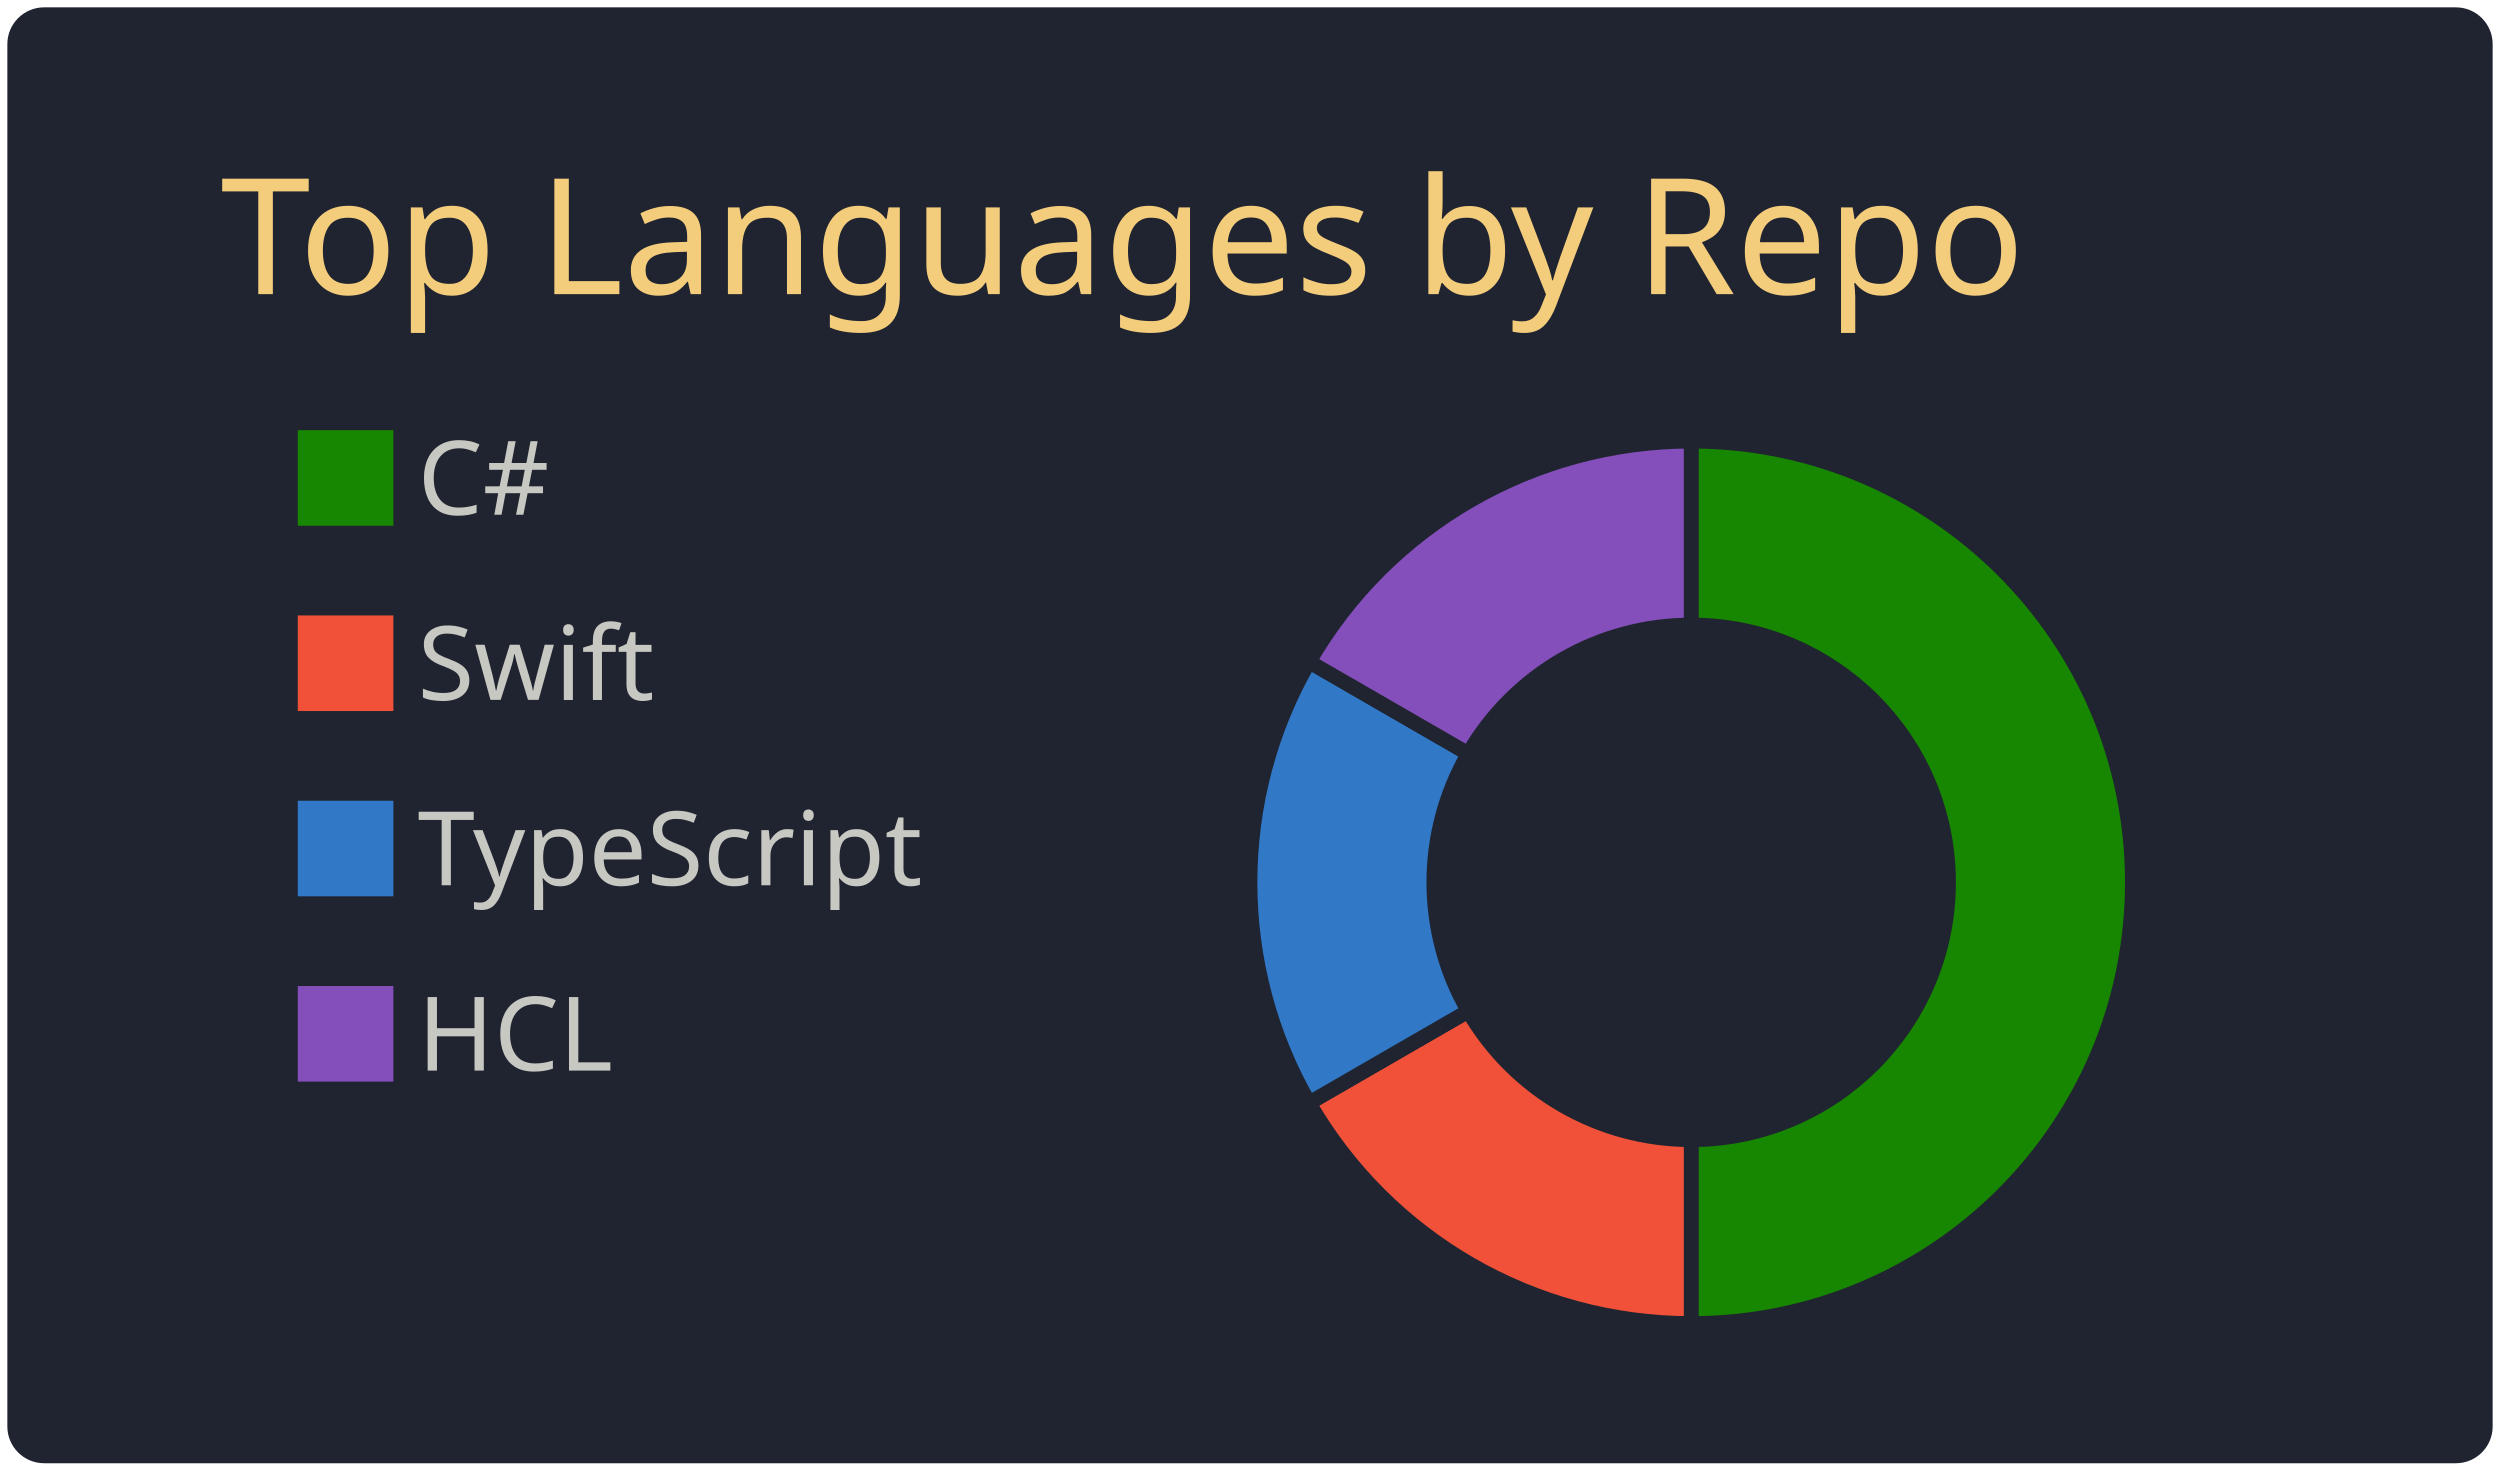
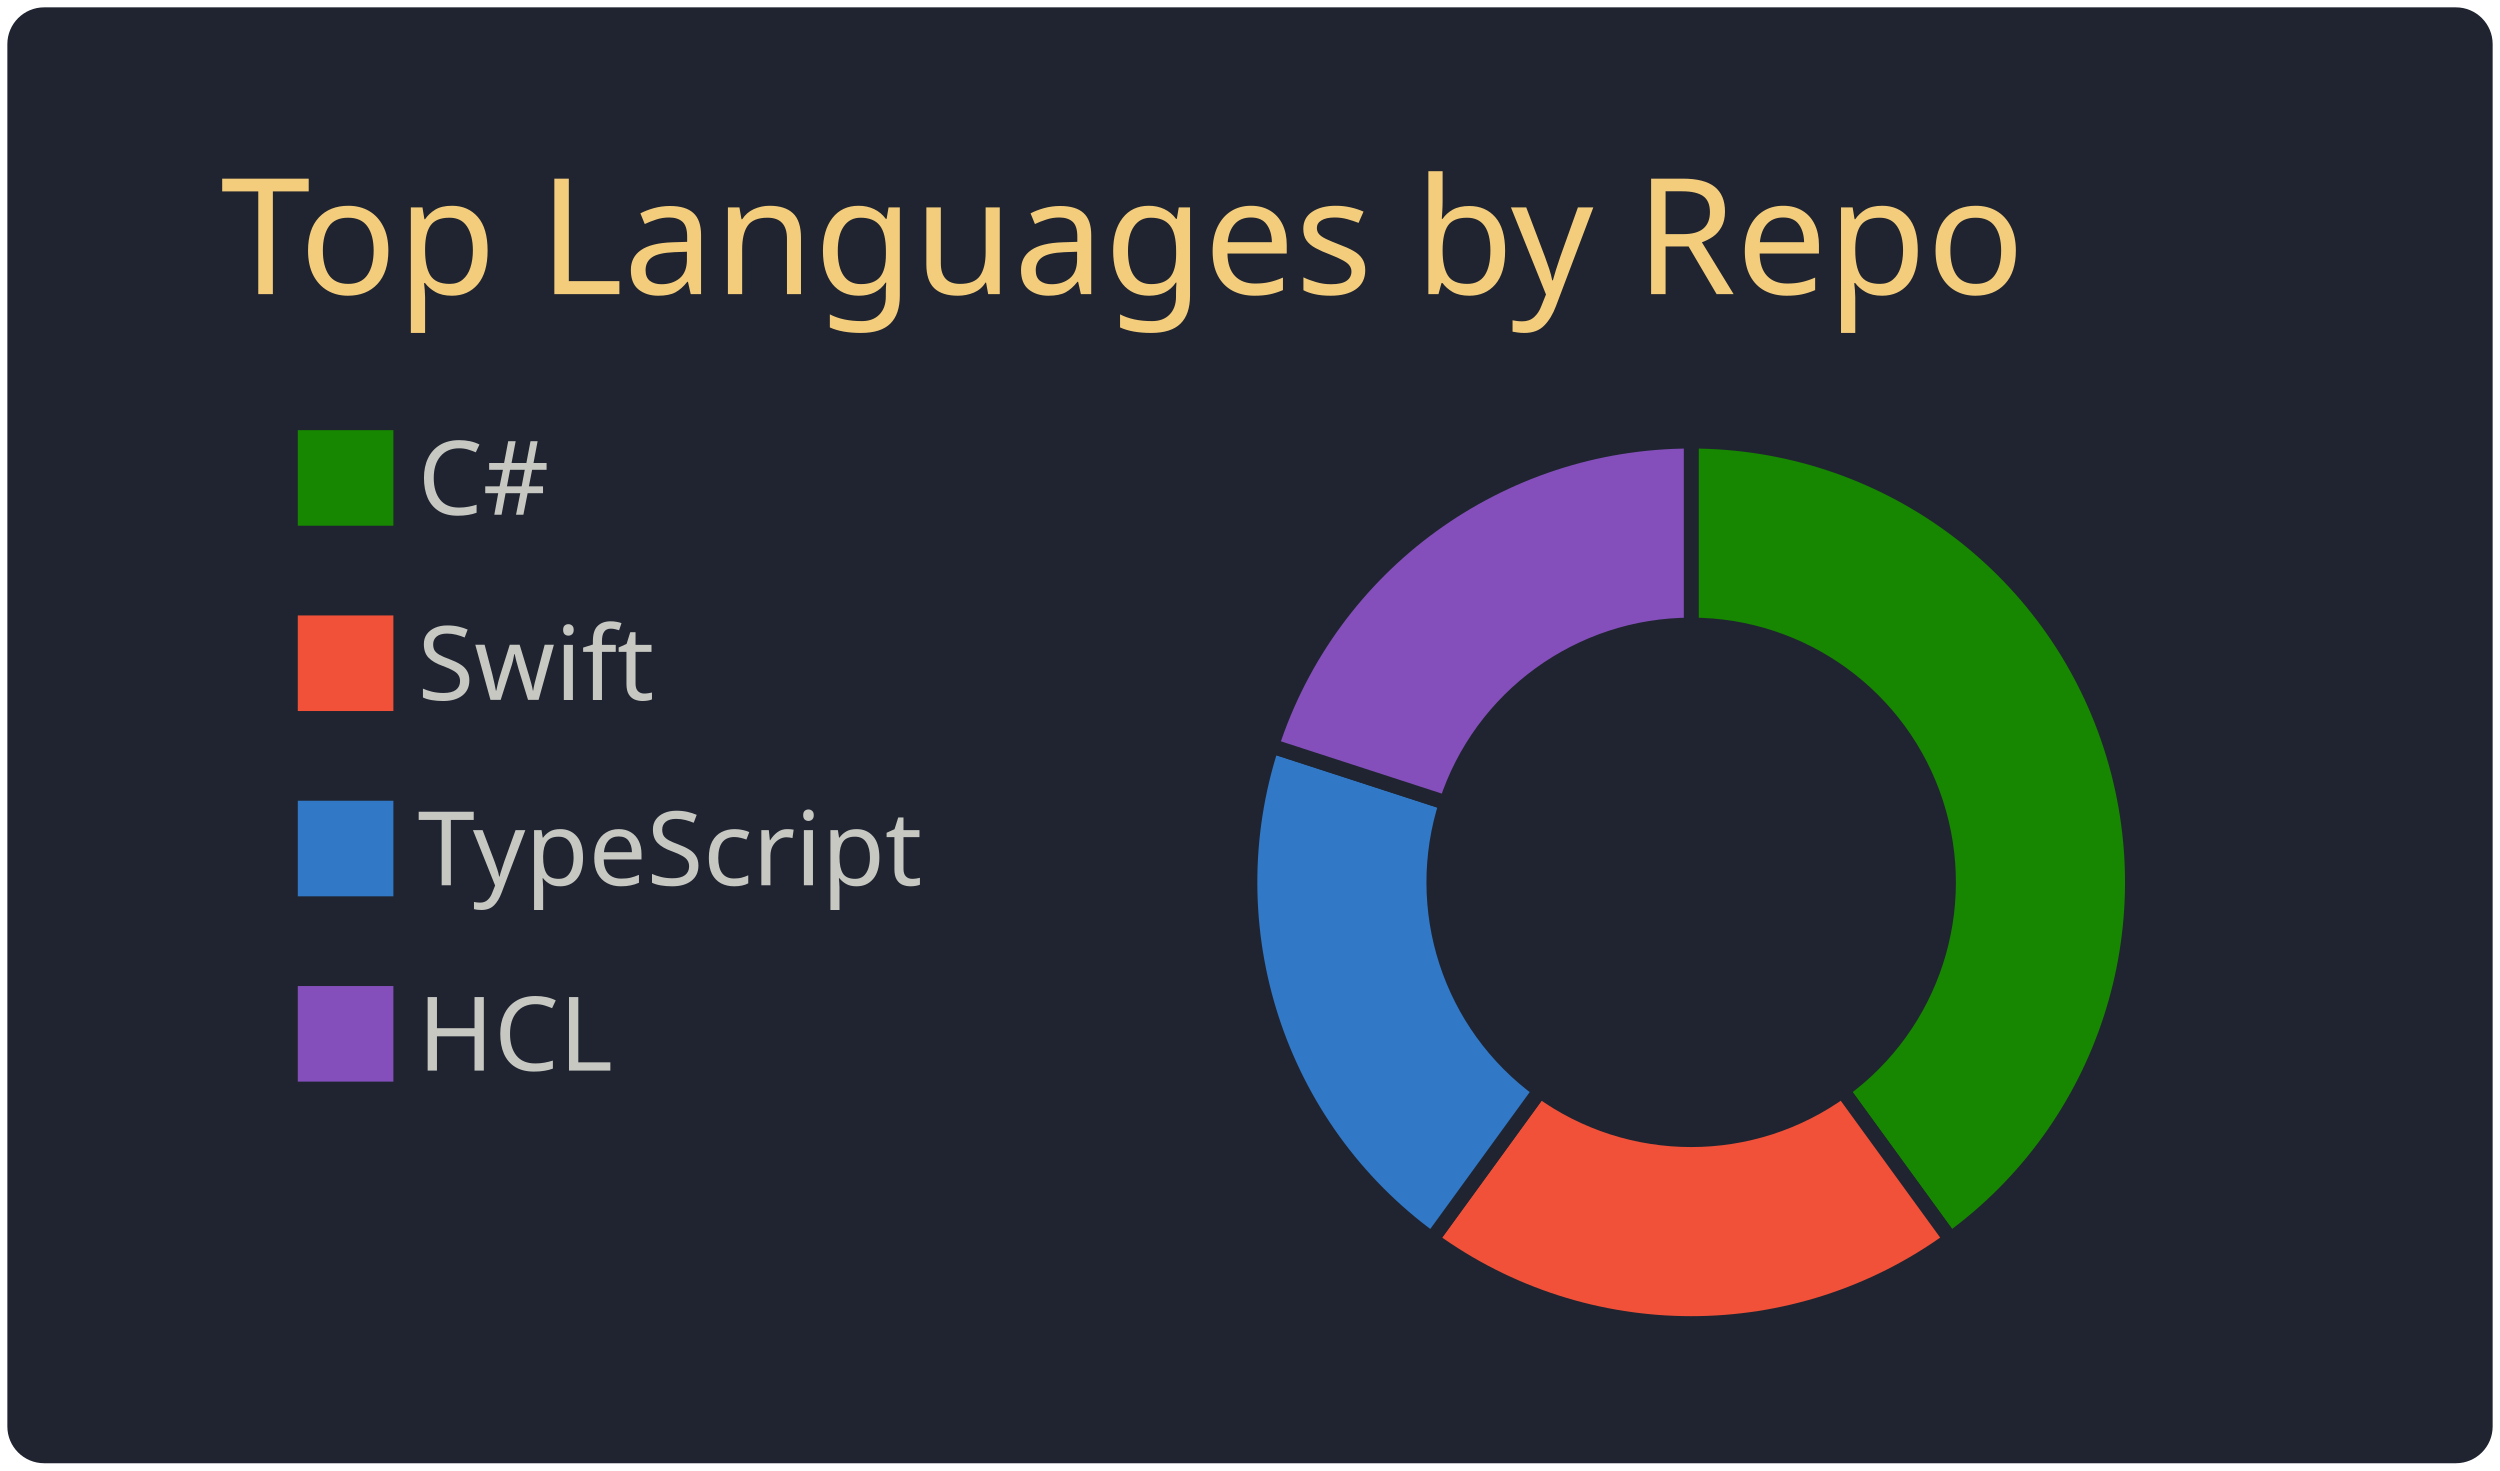
<svg xmlns="http://www.w3.org/2000/svg" width="340" height="200" viewBox="0 0 340 200">
  <style>* {
          font-family: 'Segoe UI', Ubuntu, "Helvetica Neue", Sans-Serif
        }</style>
  <g class="gpsc-root">
    <rect x="1" y="1" rx="5" ry="5" height="99%" width="99.412%" stroke="#000000" stroke-width="1" fill="#1f2430" stroke-opacity="0" />
    <text x="30" y="40" class="gpsc-item" style="--gpsc-i: 0; font-size: 22px; fill: #f4cd7c;">Top Languages by Repo</text>
    <g transform="translate(0,40)">
      <g transform="translate(40,0)">
        <rect y="18" width="14" height="14" class="gpsc-item" style="--gpsc-i: 0; stroke-width: 1px;" fill="#178600" stroke="#1f2430" />
        <rect y="43.2" width="14" height="14" class="gpsc-item" style="--gpsc-i: 1; stroke-width: 1px;" fill="#F05138" stroke="#1f2430" />
        <rect y="68.4" width="14" height="14" class="gpsc-item" style="--gpsc-i: 2; stroke-width: 1px;" fill="#3178c6" stroke="#1f2430" />
        <rect y="93.6" width="14" height="14" class="gpsc-item" style="--gpsc-i: 3; stroke-width: 1px;" fill="#844FBA" stroke="#1f2430" />
        <text x="16.8" y="30" class="gpsc-item" style="--gpsc-i: 0; fill: #c7c8c2; font-size: 14px;">C#</text>
        <text x="16.8" y="55.2" class="gpsc-item" style="--gpsc-i: 1; fill: #c7c8c2; font-size: 14px;">Swift</text>
        <text x="16.8" y="80.4" class="gpsc-item" style="--gpsc-i: 2; fill: #c7c8c2; font-size: 14px;">TypeScript</text>
        <text x="16.8" y="105.6" class="gpsc-item" style="--gpsc-i: 3; fill: #c7c8c2; font-size: 14px;">HCL</text>
      </g>
      <g transform="translate( 230, 80 )">
        <g class="arc" style="--gpsc-i: 0;">
-           <path d="M3.67394039744206e-15,-60A60,60,0,1,1,3.67394039744206e-15,60L2.1431318985078682e-15,35A35,35,0,1,0,2.1431318985078682e-15,-35Z" style="fill: #178600; stroke-width: 2px;" stroke="#1f2430" />
+           <path d="M3.67394039744206e-15,-60A60,60,0,0,1,35.267,48.541L20.572,28.316A35,35,0,0,0,2.1431318985078682e-15,-35Z" style="fill: #178600; stroke-width: 2px;" stroke="#1f2430" />
        </g>
        <g class="arc" style="--gpsc-i: 1;">
-           <path d="M3.67394039744206e-15,60A60,60,0,0,1,-51.962,30L-30.311,17.5A35,35,0,0,0,2.1431318985078682e-15,35Z" style="fill: #F05138; stroke-width: 2px;" stroke="#1f2430" />
+           <path d="M35.267,48.541A60,60,0,0,1,-35.267,48.541L-20.572,28.316A35,35,0,0,0,20.572,28.316Z" style="fill: #F05138; stroke-width: 2px;" stroke="#1f2430" />
        </g>
        <g class="arc" style="--gpsc-i: 2;">
-           <path d="M-51.962,30A60,60,0,0,1,-51.962,-30L-30.311,-17.5A35,35,0,0,0,-30.311,17.5Z" style="fill: #3178c6; stroke-width: 2px;" stroke="#1f2430" />
+           <path d="M-35.267,48.541A60,60,0,0,1,-57.063,-18.541L-33.287,-10.816A35,35,0,0,0,-20.572,28.316Z" style="fill: #3178c6; stroke-width: 2px;" stroke="#1f2430" />
        </g>
        <g class="arc" style="--gpsc-i: 3;">
-           <path d="M-51.962,-30A60,60,0,0,1,-6.431252637433369e-14,-60L-3.7515640385027985e-14,-35A35,35,0,0,0,-30.311,-17.5Z" style="fill: #844FBA; stroke-width: 2px;" stroke="#1f2430" />
+           <path d="M-57.063,-18.541A60,60,0,0,1,-1.1021821192326178e-14,-60L-6.429395695523604e-15,-35A35,35,0,0,0,-33.287,-10.816Z" style="fill: #844FBA; stroke-width: 2px;" stroke="#1f2430" />
        </g>
      </g>
    </g>
  </g>
</svg>
